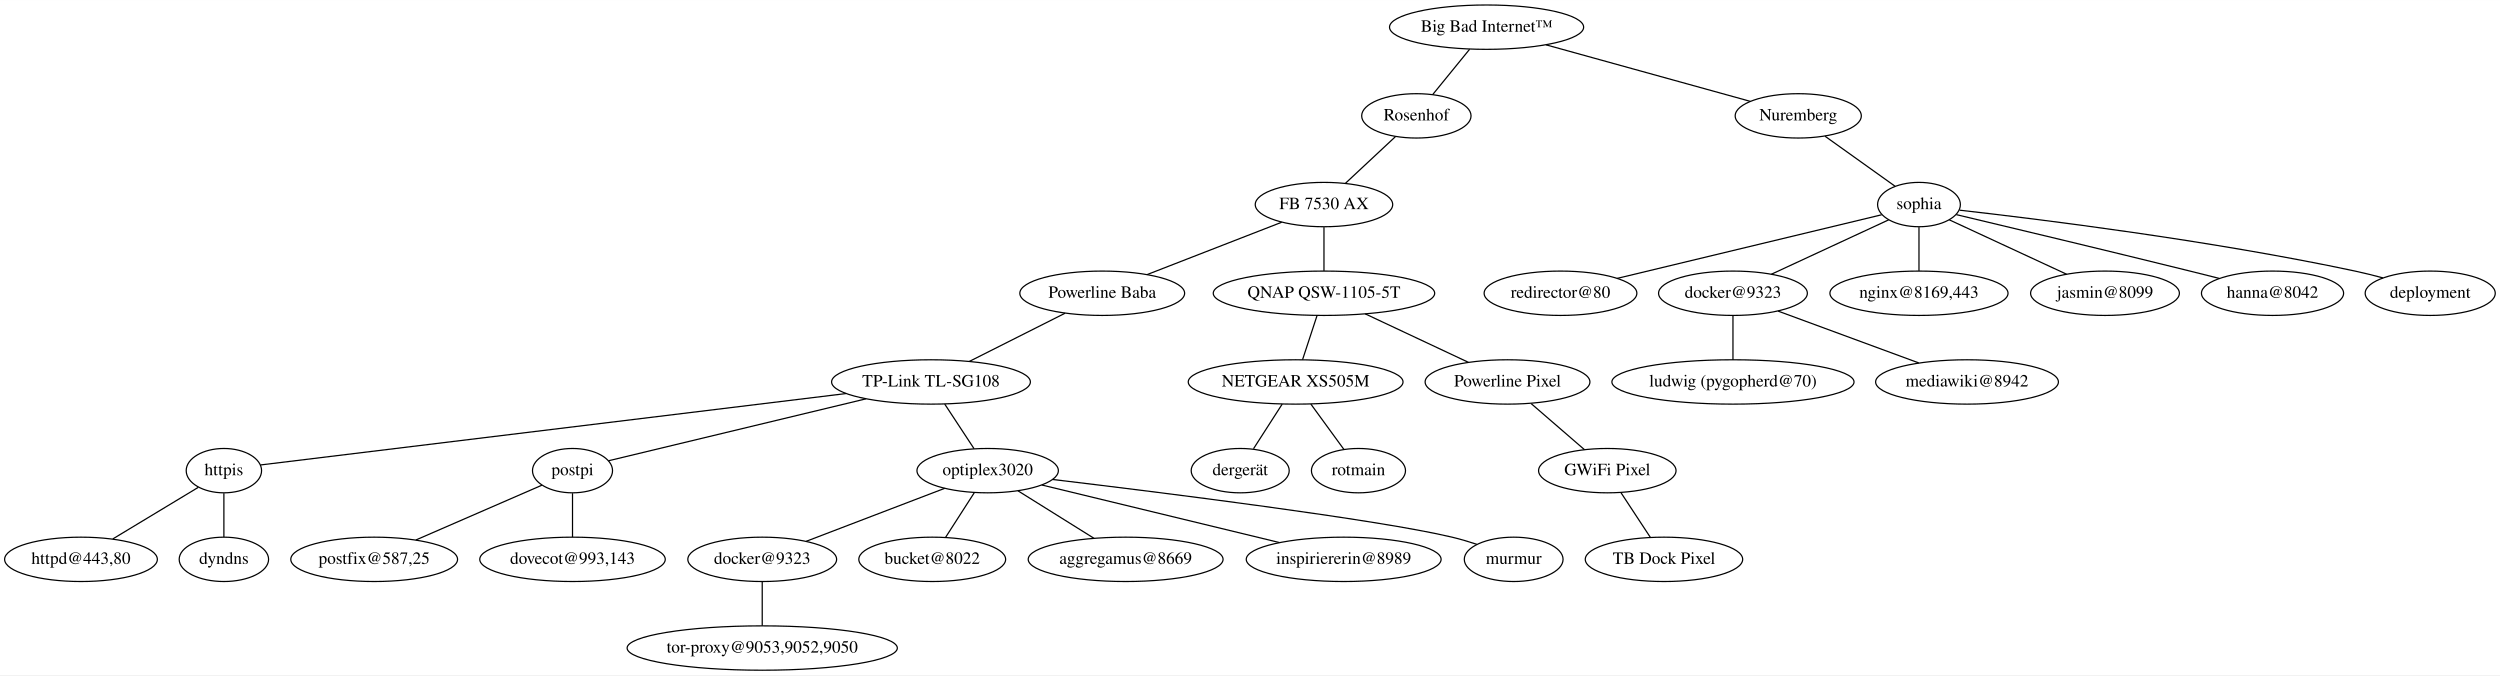
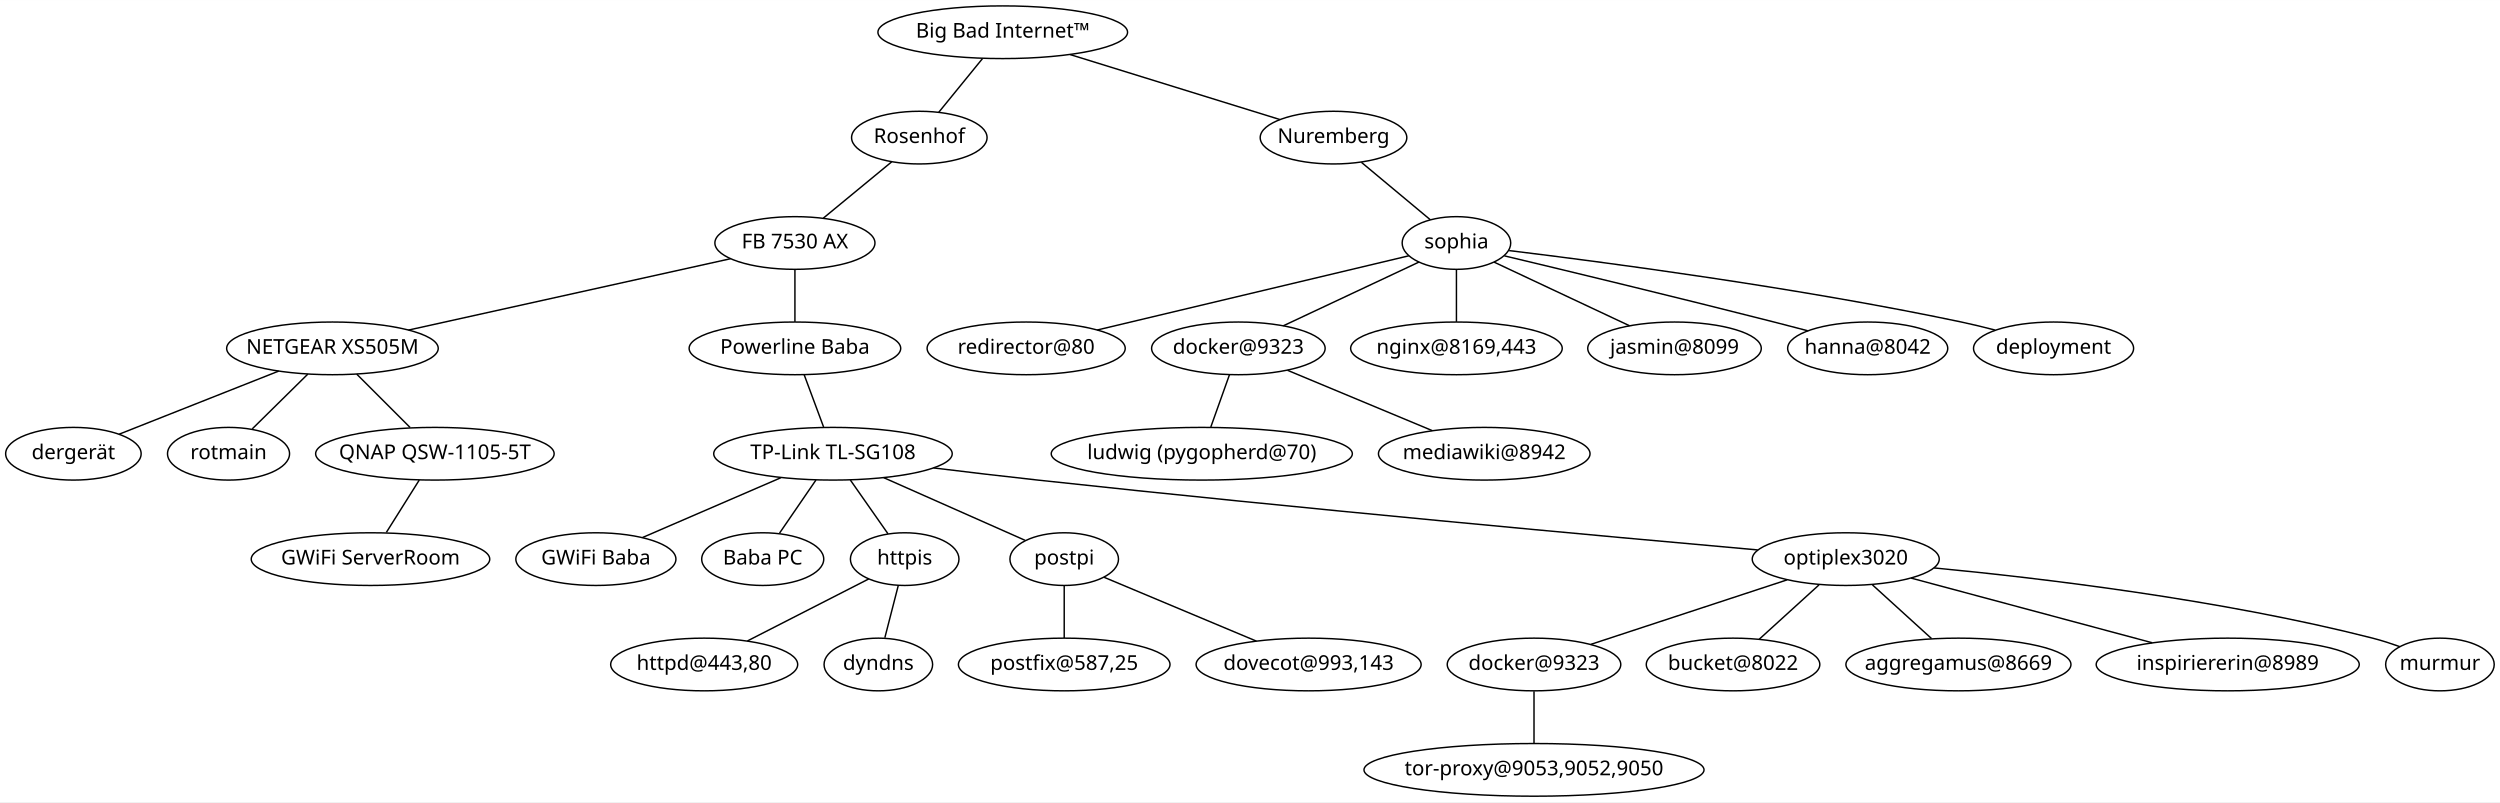
- <svg xmlns="http://www.w3.org/2000/svg" width="2029pt" height="548pt" viewBox="0.00 0.00 2029.39 548.00">
+ <svg xmlns="http://www.w3.org/2000/svg" width="1708pt" height="548pt" viewBox="0.00 0.00 1708.19 548.00">
  <g id="graph0" class="graph" transform="scale(1 1) rotate(0) translate(4 544)">
-     <polygon fill="white" stroke="transparent" points="-4,4 -4,-544 2025.39,-544 2025.39,4 -4,4" />
+     <polygon fill="white" stroke="transparent" points="-4,4 -4,-544 1704.19,-544 1704.19,4 -4,4" />
    <g id="node1" class="node">
-       <ellipse fill="none" stroke="black" cx="1202.74" cy="-522" rx="78.79" ry="18" />
-       <text text-anchor="middle" x="1202.74" y="-518.3" font-family="Times,serif" font-size="14.00">Big Bad Internet™</text>
+       <ellipse fill="none" stroke="black" cx="681.15" cy="-522" rx="85.29" ry="18" />
+       <text text-anchor="middle" x="681.15" y="-518.3" font-family="Unifont" font-size="14.00">Big Bad Internet™</text>
    </g>
    <g id="node2" class="node">
-       <ellipse fill="none" stroke="black" cx="1145.74" cy="-450" rx="44.39" ry="18" />
-       <text text-anchor="middle" x="1145.74" y="-446.3" font-family="Times,serif" font-size="14.00">Rosenhof</text>
+       <ellipse fill="none" stroke="black" cx="624.15" cy="-450" rx="46.29" ry="18" />
+       <text text-anchor="middle" x="624.15" y="-446.3" font-family="Unifont" font-size="14.00">Rosenhof</text>
    </g>
    <g id="edge1" class="edge">
-       <path fill="none" stroke="black" d="M1188.95,-504.05C1179.85,-492.89 1168.01,-478.34 1159.02,-467.31" />
+       <path fill="none" stroke="black" d="M667.35,-504.05C658.25,-492.89 646.41,-478.34 637.42,-467.31" />
    </g>
    <g id="node26" class="node">
-       <ellipse fill="none" stroke="black" cx="1455.74" cy="-450" rx="51.19" ry="18" />
-       <text text-anchor="middle" x="1455.74" y="-446.3" font-family="Times,serif" font-size="14.00">Nuremberg</text>
+       <ellipse fill="none" stroke="black" cx="907.15" cy="-450" rx="50.09" ry="18" />
+       <text text-anchor="middle" x="907.15" y="-446.3" font-family="Unifont" font-size="14.00">Nuremberg</text>
    </g>
    <g id="edge25" class="edge">
-       <path fill="none" stroke="black" d="M1250.93,-507.67C1299.1,-494.34 1372.25,-474.1 1416.85,-461.76" />
+       <path fill="none" stroke="black" d="M727.15,-506.75C769.48,-493.64 831.45,-474.45 870.52,-462.35" />
    </g>
    <g id="node3" class="node">
-       <ellipse fill="none" stroke="black" cx="1070.74" cy="-378" rx="55.79" ry="18" />
-       <text text-anchor="middle" x="1070.74" y="-374.3" font-family="Times,serif" font-size="14.00">FB 7530 AX</text>
+       <ellipse fill="none" stroke="black" cx="539.15" cy="-378" rx="54.69" ry="18" />
+       <text text-anchor="middle" x="539.15" y="-374.3" font-family="Unifont" font-size="14.00">FB 7530 AX</text>
    </g>
    <g id="edge2" class="edge">
-       <path fill="none" stroke="black" d="M1128.73,-433.12C1116.62,-421.82 1100.42,-406.7 1088.22,-395.31" />
+       <path fill="none" stroke="black" d="M605.28,-433.46C591.39,-422.03 572.56,-406.52 558.55,-394.98" />
    </g>
    <g id="node4" class="node">
-       <ellipse fill="none" stroke="black" cx="890.74" cy="-306" rx="66.89" ry="18" />
-       <text text-anchor="middle" x="890.74" y="-302.3" font-family="Times,serif" font-size="14.00">Powerline Baba</text>
+       <ellipse fill="none" stroke="black" cx="223.15" cy="-306" rx="72.29" ry="18" />
+       <text text-anchor="middle" x="223.15" y="-302.3" font-family="Unifont" font-size="14.00">NETGEAR XS505M</text>
    </g>
    <g id="edge3" class="edge">
-       <path fill="none" stroke="black" d="M1036.46,-363.67C1005.15,-351.49 959,-333.54 927.06,-321.12" />
+       <path fill="none" stroke="black" d="M495.21,-367.27C437.55,-354.49 336.49,-332.11 275.11,-318.51" />
+     </g>
+     <g id="node9" class="node">
+       <ellipse fill="none" stroke="black" cx="539.15" cy="-306" rx="72.29" ry="18" />
+       <text text-anchor="middle" x="539.15" y="-302.3" font-family="Unifont" font-size="14.00">Powerline Baba</text>
+     </g>
+     <g id="edge8" class="edge">
+       <path fill="none" stroke="black" d="M539.15,-359.7C539.15,-348.85 539.15,-334.92 539.15,-324.1" />
    </g>
    <g id="node5" class="node">
-       <ellipse fill="none" stroke="black" cx="1070.74" cy="-306" rx="89.88" ry="18" />
-       <text text-anchor="middle" x="1070.74" y="-302.3" font-family="Times,serif" font-size="14.00">QNAP QSW-1105-5T</text>
+       <ellipse fill="none" stroke="black" cx="46.15" cy="-234" rx="46.29" ry="18" />
+       <text text-anchor="middle" x="46.15" y="-230.3" font-family="Unifont" font-size="14.00">dergerät</text>
    </g>
    <g id="edge4" class="edge">
-       <path fill="none" stroke="black" d="M1070.74,-359.7C1070.74,-348.85 1070.74,-334.92 1070.74,-324.1" />
+       <path fill="none" stroke="black" d="M186.47,-290.5C154.27,-277.76 107.94,-259.44 77.45,-247.38" />
+     </g>
+     <g id="node6" class="node">
+       <ellipse fill="none" stroke="black" cx="152.15" cy="-234" rx="41.69" ry="18" />
+       <text text-anchor="middle" x="152.15" y="-230.3" font-family="Unifont" font-size="14.00">rotmain</text>
+     </g>
+     <g id="edge5" class="edge">
+       <path fill="none" stroke="black" d="M206.32,-288.41C194.84,-277.09 179.71,-262.18 168.36,-250.99" />
+     </g>
+     <g id="node7" class="node">
+       <ellipse fill="none" stroke="black" cx="293.15" cy="-234" rx="81.49" ry="18" />
+       <text text-anchor="middle" x="293.15" y="-230.3" font-family="Unifont" font-size="14.00">QNAP QSW-1105-5T</text>
+     </g>
+     <g id="edge6" class="edge">
+       <path fill="none" stroke="black" d="M239.73,-288.41C250.73,-277.41 265.12,-263.03 276.19,-251.96" />
+     </g>
+     <g id="node8" class="node">
+       <ellipse fill="none" stroke="black" cx="249.15" cy="-162" rx="81.49" ry="18" />
+       <text text-anchor="middle" x="249.15" y="-158.3" font-family="Unifont" font-size="14.00">GWiFi ServerRoom</text>
+     </g>
+     <g id="edge7" class="edge">
+       <path fill="none" stroke="black" d="M282.49,-216.05C275.68,-205.21 266.86,-191.18 260,-180.28" />
+     </g>
+     <g id="node10" class="node">
+       <ellipse fill="none" stroke="black" cx="565.15" cy="-234" rx="81.49" ry="18" />
+       <text text-anchor="middle" x="565.15" y="-230.3" font-family="Unifont" font-size="14.00">TP-Link TL-SG108</text>
+     </g>
+     <g id="edge9" class="edge">
+       <path fill="none" stroke="black" d="M545.44,-288.05C549.47,-277.21 554.68,-263.18 558.73,-252.28" />
    </g>
    <g id="node11" class="node">
-       <ellipse fill="none" stroke="black" cx="751.74" cy="-234" rx="80.69" ry="18" />
-       <text text-anchor="middle" x="751.74" y="-230.3" font-family="Times,serif" font-size="14.00">TP-Link TL-SG108</text>
+       <ellipse fill="none" stroke="black" cx="403.15" cy="-162" rx="54.69" ry="18" />
+       <text text-anchor="middle" x="403.15" y="-158.3" font-family="Unifont" font-size="14.00">GWiFi Baba</text>
    </g>
    <g id="edge10" class="edge">
-       <path fill="none" stroke="black" d="M860.58,-289.81C837.59,-278.23 806.03,-262.34 782.81,-250.64" />
-     </g>
-     <g id="node6" class="node">
-       <ellipse fill="none" stroke="black" cx="1047.74" cy="-234" rx="87.18" ry="18" />
-       <text text-anchor="middle" x="1047.74" y="-230.3" font-family="Times,serif" font-size="14.00">NETGEAR XS505M</text>
-     </g>
-     <g id="edge5" class="edge">
-       <path fill="none" stroke="black" d="M1065.06,-287.7C1061.49,-276.85 1056.92,-262.92 1053.36,-252.1" />
-     </g>
-     <g id="node8" class="node">
-       <ellipse fill="none" stroke="black" cx="1219.74" cy="-234" rx="66.89" ry="18" />
-       <text text-anchor="middle" x="1219.74" y="-230.3" font-family="Times,serif" font-size="14.00">Powerline Pixel</text>
-     </g>
-     <g id="edge7" class="edge">
-       <path fill="none" stroke="black" d="M1104.18,-289.29C1129.24,-277.52 1163.3,-261.52 1187.95,-249.94" />
-     </g>
-     <g id="node7" class="node">
-       <ellipse fill="none" stroke="black" cx="1002.74" cy="-162" rx="39.79" ry="18" />
-       <text text-anchor="middle" x="1002.74" y="-158.3" font-family="Times,serif" font-size="14.00">dergerät</text>
-     </g>
-     <g id="edge6" class="edge">
-       <path fill="none" stroke="black" d="M1036.85,-216.05C1029.78,-205.05 1020.59,-190.76 1013.54,-179.79" />
+       <path fill="none" stroke="black" d="M529.59,-217.64C501.37,-205.44 462.27,-188.55 435.05,-176.78" />
    </g>
    <g id="node12" class="node">
-       <ellipse fill="none" stroke="black" cx="1098.74" cy="-162" rx="38.19" ry="18" />
-       <text text-anchor="middle" x="1098.74" y="-158.3" font-family="Times,serif" font-size="14.00">rotmain</text>
+       <ellipse fill="none" stroke="black" cx="517.15" cy="-162" rx="41.69" ry="18" />
+       <text text-anchor="middle" x="517.15" y="-158.3" font-family="Unifont" font-size="14.00">Baba PC</text>
    </g>
    <g id="edge11" class="edge">
-       <path fill="none" stroke="black" d="M1060.09,-216.05C1068.23,-204.89 1078.82,-190.34 1086.86,-179.31" />
-     </g>
-     <g id="node9" class="node">
-       <ellipse fill="none" stroke="black" cx="1300.74" cy="-162" rx="55.79" ry="18" />
-       <text text-anchor="middle" x="1300.74" y="-158.3" font-family="Times,serif" font-size="14.00">GWiFi Pixel</text>
-     </g>
-     <g id="edge8" class="edge">
-       <path fill="none" stroke="black" d="M1238.94,-216.41C1252.04,-205.09 1269.3,-190.18 1282.24,-178.99" />
-     </g>
-     <g id="node10" class="node">
-       <ellipse fill="none" stroke="black" cx="1346.74" cy="-90" rx="63.89" ry="18" />
-       <text text-anchor="middle" x="1346.74" y="-86.3" font-family="Times,serif" font-size="14.00">TB Dock Pixel</text>
-     </g>
-     <g id="edge9" class="edge">
-       <path fill="none" stroke="black" d="M1311.88,-144.05C1319.11,-133.05 1328.5,-118.76 1335.71,-107.79" />
+       <path fill="none" stroke="black" d="M553.53,-216.05C545.98,-205.05 536.18,-190.76 528.66,-179.79" />
    </g>
    <g id="node13" class="node">
-       <ellipse fill="none" stroke="black" cx="177.74" cy="-162" rx="30.59" ry="18" />
-       <text text-anchor="middle" x="177.74" y="-158.3" font-family="Times,serif" font-size="14.00">httpis</text>
+       <ellipse fill="none" stroke="black" cx="614.15" cy="-162" rx="37.09" ry="18" />
+       <text text-anchor="middle" x="614.15" y="-158.3" font-family="Unifont" font-size="14.00">httpis</text>
    </g>
    <g id="edge12" class="edge">
-       <path fill="none" stroke="black" d="M682.79,-224.59C557.09,-209.26 295.5,-177.36 207.42,-166.62" />
+       <path fill="none" stroke="black" d="M577.01,-216.05C584.82,-204.89 595.01,-190.34 602.73,-179.31" />
    </g>
    <g id="node16" class="node">
-       <ellipse fill="none" stroke="black" cx="460.74" cy="-162" rx="32.49" ry="18" />
-       <text text-anchor="middle" x="460.74" y="-158.3" font-family="Times,serif" font-size="14.00">postpi</text>
+       <ellipse fill="none" stroke="black" cx="723.15" cy="-162" rx="37.09" ry="18" />
+       <text text-anchor="middle" x="723.15" y="-158.3" font-family="Unifont" font-size="14.00">postpi</text>
    </g>
    <g id="edge15" class="edge">
-       <path fill="none" stroke="black" d="M699.05,-220.32C637.79,-205.59 538.87,-181.79 490,-170.04" />
+       <path fill="none" stroke="black" d="M599.82,-217.64C628.89,-204.76 669.8,-186.64 696.39,-174.85" />
    </g>
    <g id="node19" class="node">
-       <ellipse fill="none" stroke="black" cx="797.74" cy="-162" rx="57.39" ry="18" />
-       <text text-anchor="middle" x="797.74" y="-158.3" font-family="Times,serif" font-size="14.00">optiplex3020</text>
+       <ellipse fill="none" stroke="black" cx="1257.15" cy="-162" rx="63.89" ry="18" />
+       <text text-anchor="middle" x="1257.15" y="-158.3" font-family="Unifont" font-size="14.00">optiplex3020</text>
    </g>
    <g id="edge18" class="edge">
-       <path fill="none" stroke="black" d="M762.88,-216.05C770.11,-205.05 779.5,-190.76 786.71,-179.79" />
+       <path fill="none" stroke="black" d="M633.82,-224.31C656.52,-221.53 681.9,-218.53 705.15,-216 883.88,-196.57 1095.6,-177.28 1197.06,-168.27" />
    </g>
    <g id="node14" class="node">
-       <ellipse fill="none" stroke="black" cx="61.74" cy="-90" rx="61.99" ry="18" />
-       <text text-anchor="middle" x="61.74" y="-86.3" font-family="Times,serif" font-size="14.00">httpd@443,80</text>
+       <ellipse fill="none" stroke="black" cx="477.15" cy="-90" rx="63.89" ry="18" />
+       <text text-anchor="middle" x="477.15" y="-86.3" font-family="Unifont" font-size="14.00">httpd@443,80</text>
    </g>
    <g id="edge13" class="edge">
-       <path fill="none" stroke="black" d="M157.01,-148.49C137.59,-136.77 108.5,-119.22 87.58,-106.59" />
+       <path fill="none" stroke="black" d="M589.65,-148.49C566.41,-136.61 531.44,-118.74 506.67,-106.09" />
    </g>
    <g id="node15" class="node">
-       <ellipse fill="none" stroke="black" cx="177.74" cy="-90" rx="36.29" ry="18" />
-       <text text-anchor="middle" x="177.74" y="-86.3" font-family="Times,serif" font-size="14.00">dyndns</text>
+       <ellipse fill="none" stroke="black" cx="596.15" cy="-90" rx="37.09" ry="18" />
+       <text text-anchor="middle" x="596.15" y="-86.3" font-family="Unifont" font-size="14.00">dyndns</text>
    </g>
    <g id="edge14" class="edge">
-       <path fill="none" stroke="black" d="M177.74,-143.7C177.74,-132.85 177.74,-118.92 177.74,-108.1" />
+       <path fill="none" stroke="black" d="M609.79,-144.05C607,-133.21 603.39,-119.18 600.59,-108.28" />
    </g>
    <g id="node17" class="node">
-       <ellipse fill="none" stroke="black" cx="299.74" cy="-90" rx="67.69" ry="18" />
-       <text text-anchor="middle" x="299.74" y="-86.3" font-family="Times,serif" font-size="14.00">postfix@587,25</text>
+       <ellipse fill="none" stroke="black" cx="723.15" cy="-90" rx="72.29" ry="18" />
+       <text text-anchor="middle" x="723.15" y="-86.3" font-family="Unifont" font-size="14.00">postfix@587,25</text>
    </g>
    <g id="edge16" class="edge">
-       <path fill="none" stroke="black" d="M435.94,-150.22C408.51,-138.29 364.15,-119 333.55,-105.7" />
+       <path fill="none" stroke="black" d="M723.15,-143.7C723.15,-132.85 723.15,-118.92 723.15,-108.1" />
    </g>
    <g id="node18" class="node">
-       <ellipse fill="none" stroke="black" cx="460.74" cy="-90" rx="75.29" ry="18" />
-       <text text-anchor="middle" x="460.74" y="-86.3" font-family="Times,serif" font-size="14.00">dovecot@993,143</text>
+       <ellipse fill="none" stroke="black" cx="890.15" cy="-90" rx="76.89" ry="18" />
+       <text text-anchor="middle" x="890.15" y="-86.3" font-family="Unifont" font-size="14.00">dovecot@993,143</text>
    </g>
    <g id="edge17" class="edge">
-       <path fill="none" stroke="black" d="M460.74,-143.7C460.74,-132.85 460.74,-118.92 460.74,-108.1" />
+       <path fill="none" stroke="black" d="M750.35,-149.6C778.72,-137.7 823.33,-119.01 854.51,-105.94" />
    </g>
    <g id="node20" class="node">
-       <ellipse fill="none" stroke="black" cx="614.74" cy="-90" rx="60.39" ry="18" />
-       <text text-anchor="middle" x="614.74" y="-86.3" font-family="Times,serif" font-size="14.00">docker@9323</text>
+       <ellipse fill="none" stroke="black" cx="1044.15" cy="-90" rx="59.29" ry="18" />
+       <text text-anchor="middle" x="1044.15" y="-86.3" font-family="Unifont" font-size="14.00">docker@9323</text>
    </g>
    <g id="edge19" class="edge">
-       <path fill="none" stroke="black" d="M762.89,-147.67C730.64,-135.33 682.91,-117.07 650.4,-104.64" />
+       <path fill="none" stroke="black" d="M1217.08,-147.83C1178.64,-135.2 1120.97,-116.25 1082.95,-103.75" />
    </g>
    <g id="node22" class="node">
-       <ellipse fill="none" stroke="black" cx="752.74" cy="-90" rx="59.59" ry="18" />
-       <text text-anchor="middle" x="752.74" y="-86.3" font-family="Times,serif" font-size="14.00">bucket@8022</text>
+       <ellipse fill="none" stroke="black" cx="1180.15" cy="-90" rx="59.29" ry="18" />
+       <text text-anchor="middle" x="1180.15" y="-86.3" font-family="Unifont" font-size="14.00">bucket@8022</text>
    </g>
    <g id="edge21" class="edge">
-       <path fill="none" stroke="black" d="M786.85,-144.05C779.78,-133.05 770.59,-118.76 763.54,-107.79" />
+       <path fill="none" stroke="black" d="M1238.9,-144.41C1226.53,-133.17 1210.28,-118.39 1198,-107.23" />
    </g>
    <g id="node23" class="node">
-       <ellipse fill="none" stroke="black" cx="909.74" cy="-90" rx="79.09" ry="18" />
-       <text text-anchor="middle" x="909.74" y="-86.3" font-family="Times,serif" font-size="14.00">aggregamus@8669</text>
+       <ellipse fill="none" stroke="black" cx="1334.15" cy="-90" rx="76.89" ry="18" />
+       <text text-anchor="middle" x="1334.15" y="-86.3" font-family="Unifont" font-size="14.00">aggregamus@8669</text>
    </g>
    <g id="edge22" class="edge">
-       <path fill="none" stroke="black" d="M822.32,-145.64C840.61,-134.21 865.51,-118.65 884.06,-107.06" />
+       <path fill="none" stroke="black" d="M1275.39,-144.41C1287.58,-133.33 1303.55,-118.82 1315.76,-107.71" />
    </g>
    <g id="node24" class="node">
-       <ellipse fill="none" stroke="black" cx="1086.74" cy="-90" rx="79.09" ry="18" />
-       <text text-anchor="middle" x="1086.74" y="-86.3" font-family="Times,serif" font-size="14.00">inspiriererin@8989</text>
+       <ellipse fill="none" stroke="black" cx="1518.15" cy="-90" rx="89.88" ry="18" />
+       <text text-anchor="middle" x="1518.15" y="-86.3" font-family="Unifont" font-size="14.00">inspiriererin@8989</text>
    </g>
    <g id="edge23" class="edge">
-       <path fill="none" stroke="black" d="M841.64,-150.37C893.43,-137.82 979.46,-116.99 1034.6,-103.63" />
+       <path fill="none" stroke="black" d="M1301.72,-149.05C1347.43,-136.78 1418.48,-117.73 1466.59,-104.83" />
    </g>
    <g id="node25" class="node">
-       <ellipse fill="none" stroke="black" cx="1224.74" cy="-90" rx="40.09" ry="18" />
-       <text text-anchor="middle" x="1224.74" y="-86.3" font-family="Times,serif" font-size="14.00">murmur</text>
+       <ellipse fill="none" stroke="black" cx="1663.15" cy="-90" rx="37.09" ry="18" />
+       <text text-anchor="middle" x="1663.15" y="-86.3" font-family="Unifont" font-size="14.00">murmur</text>
    </g>
    <g id="edge24" class="edge">
-       <path fill="none" stroke="black" d="M850.27,-154.86C938.85,-144.28 1114.22,-122.41 1174.74,-108 1181.34,-106.43 1188.31,-104.35 1194.87,-102.18" />
+       <path fill="none" stroke="black" d="M1317.46,-155.98C1389.58,-149.1 1513.55,-134.46 1617.15,-108 1623.25,-106.44 1629.67,-104.36 1635.71,-102.2" />
    </g>
    <g id="node21" class="node">
-       <ellipse fill="none" stroke="black" cx="614.74" cy="-18" rx="109.68" ry="18" />
-       <text text-anchor="middle" x="614.74" y="-14.3" font-family="Times,serif" font-size="14.00">tor-proxy@9053,9052,9050</text>
+       <ellipse fill="none" stroke="black" cx="1044.15" cy="-18" rx="116.18" ry="18" />
+       <text text-anchor="middle" x="1044.15" y="-14.3" font-family="Unifont" font-size="14.00">tor-proxy@9053,9052,9050</text>
    </g>
    <g id="edge20" class="edge">
-       <path fill="none" stroke="black" d="M614.74,-71.7C614.74,-60.85 614.74,-46.92 614.74,-36.1" />
+       <path fill="none" stroke="black" d="M1044.15,-71.7C1044.15,-60.85 1044.15,-46.92 1044.15,-36.1" />
    </g>
    <g id="node27" class="node">
-       <ellipse fill="none" stroke="black" cx="1553.74" cy="-378" rx="33.6" ry="18" />
-       <text text-anchor="middle" x="1553.74" y="-374.3" font-family="Times,serif" font-size="14.00">sophia</text>
+       <ellipse fill="none" stroke="black" cx="991.15" cy="-378" rx="37.09" ry="18" />
+       <text text-anchor="middle" x="991.15" y="-374.3" font-family="Unifont" font-size="14.00">sophia</text>
    </g>
    <g id="edge26" class="edge">
-       <path fill="none" stroke="black" d="M1477.49,-433.46C1494.52,-421.3 1517.99,-404.54 1534.38,-392.83" />
+       <path fill="none" stroke="black" d="M926.21,-433.12C940.34,-421.34 959.48,-405.39 973.31,-393.86" />
    </g>
    <g id="node28" class="node">
-       <ellipse fill="none" stroke="black" cx="1262.74" cy="-306" rx="61.99" ry="18" />
-       <text text-anchor="middle" x="1262.74" y="-302.3" font-family="Times,serif" font-size="14.00">redirector@80</text>
+       <ellipse fill="none" stroke="black" cx="697.15" cy="-306" rx="67.69" ry="18" />
+       <text text-anchor="middle" x="697.15" y="-302.3" font-family="Unifont" font-size="14.00">redirector@80</text>
    </g>
    <g id="edge31" class="edge">
-       <path fill="none" stroke="black" d="M1523.43,-369.71C1472.33,-357.42 1368.78,-332.51 1308.71,-318.06" />
+       <path fill="none" stroke="black" d="M958.56,-369.24C906.91,-356.94 805.93,-332.9 745.71,-318.56" />
    </g>
    <g id="node29" class="node">
-       <ellipse fill="none" stroke="black" cx="1402.74" cy="-306" rx="60.39" ry="18" />
-       <text text-anchor="middle" x="1402.74" y="-302.3" font-family="Times,serif" font-size="14.00">docker@9323</text>
+       <ellipse fill="none" stroke="black" cx="842.15" cy="-306" rx="59.29" ry="18" />
+       <text text-anchor="middle" x="842.15" y="-302.3" font-family="Unifont" font-size="14.00">docker@9323</text>
    </g>
    <g id="edge28" class="edge">
-       <path fill="none" stroke="black" d="M1529.15,-365.6C1503.16,-353.55 1462.1,-334.52 1433.88,-321.43" />
+       <path fill="none" stroke="black" d="M965.53,-364.97C939.82,-352.89 900.2,-334.28 872.83,-321.41" />
    </g>
    <g id="node30" class="node">
-       <ellipse fill="none" stroke="black" cx="1553.74" cy="-306" rx="72.29" ry="18" />
-       <text text-anchor="middle" x="1553.74" y="-302.3" font-family="Times,serif" font-size="14.00">nginx@8169,443</text>
+       <ellipse fill="none" stroke="black" cx="991.15" cy="-306" rx="72.29" ry="18" />
+       <text text-anchor="middle" x="991.15" y="-302.3" font-family="Unifont" font-size="14.00">nginx@8169,443</text>
    </g>
    <g id="edge27" class="edge">
-       <path fill="none" stroke="black" d="M1553.74,-359.7C1553.74,-348.85 1553.74,-334.92 1553.74,-324.1" />
+       <path fill="none" stroke="black" d="M991.15,-359.7C991.15,-348.85 991.15,-334.92 991.15,-324.1" />
    </g>
    <g id="node33" class="node">
-       <ellipse fill="none" stroke="black" cx="1704.74" cy="-306" rx="60.39" ry="18" />
-       <text text-anchor="middle" x="1704.74" y="-302.3" font-family="Times,serif" font-size="14.00">jasmin@8099</text>
+       <ellipse fill="none" stroke="black" cx="1140.15" cy="-306" rx="59.29" ry="18" />
+       <text text-anchor="middle" x="1140.15" y="-302.3" font-family="Unifont" font-size="14.00">jasmin@8099</text>
    </g>
    <g id="edge32" class="edge">
-       <path fill="none" stroke="black" d="M1578.34,-365.6C1604.33,-353.55 1645.39,-334.52 1673.61,-321.43" />
+       <path fill="none" stroke="black" d="M1016.76,-364.97C1042.47,-352.89 1082.09,-334.28 1109.46,-321.41" />
    </g>
    <g id="node34" class="node">
-       <ellipse fill="none" stroke="black" cx="1840.74" cy="-306" rx="57.69" ry="18" />
-       <text text-anchor="middle" x="1840.74" y="-302.3" font-family="Times,serif" font-size="14.00">hanna@8042</text>
+       <ellipse fill="none" stroke="black" cx="1272.15" cy="-306" rx="54.69" ry="18" />
+       <text text-anchor="middle" x="1272.15" y="-302.3" font-family="Unifont" font-size="14.00">hanna@8042</text>
    </g>
    <g id="edge33" class="edge">
-       <path fill="none" stroke="black" d="M1584.02,-369.83C1626.46,-359.75 1706.05,-340.74 1773.74,-324 1781.43,-322.1 1789.61,-320.05 1797.51,-318.05" />
+       <path fill="none" stroke="black" d="M1023.92,-369.21C1066.45,-359.06 1142.95,-340.62 1208.15,-324 1215.61,-322.1 1223.55,-320.03 1231.21,-318.01" />
    </g>
    <g id="node35" class="node">
-       <ellipse fill="none" stroke="black" cx="1968.74" cy="-306" rx="52.79" ry="18" />
-       <text text-anchor="middle" x="1968.74" y="-302.3" font-family="Times,serif" font-size="14.00">deployment</text>
+       <ellipse fill="none" stroke="black" cx="1399.15" cy="-306" rx="54.69" ry="18" />
+       <text text-anchor="middle" x="1399.15" y="-302.3" font-family="Unifont" font-size="14.00">deployment</text>
    </g>
    <g id="edge34" class="edge">
-       <path fill="none" stroke="black" d="M1586.69,-373.44C1649.54,-366.35 1790.75,-348.96 1907.74,-324 1915.16,-322.42 1923.01,-320.45 1930.53,-318.43" />
+       <path fill="none" stroke="black" d="M1027.14,-372.81C1090.15,-365.17 1224.38,-347.59 1336.15,-324 1343.68,-322.41 1351.66,-320.46 1359.31,-318.47" />
    </g>
    <g id="node31" class="node">
-       <ellipse fill="none" stroke="black" cx="1402.74" cy="-234" rx="98.28" ry="18" />
-       <text text-anchor="middle" x="1402.74" y="-230.3" font-family="Times,serif" font-size="14.00">ludwig (pygopherd@70)</text>
+       <ellipse fill="none" stroke="black" cx="817.15" cy="-234" rx="102.88" ry="18" />
+       <text text-anchor="middle" x="817.15" y="-230.3" font-family="Unifont" font-size="14.00">ludwig (pygopherd@70)</text>
    </g>
    <g id="edge29" class="edge">
-       <path fill="none" stroke="black" d="M1402.74,-287.7C1402.74,-276.85 1402.74,-262.92 1402.74,-252.1" />
+       <path fill="none" stroke="black" d="M836.09,-288.05C832.22,-277.21 827.21,-263.18 823.32,-252.28" />
    </g>
    <g id="node32" class="node">
-       <ellipse fill="none" stroke="black" cx="1592.74" cy="-234" rx="74.19" ry="18" />
-       <text text-anchor="middle" x="1592.74" y="-230.3" font-family="Times,serif" font-size="14.00">mediawiki@8942</text>
+       <ellipse fill="none" stroke="black" cx="1010.15" cy="-234" rx="72.29" ry="18" />
+       <text text-anchor="middle" x="1010.15" y="-230.3" font-family="Unifont" font-size="14.00">mediawiki@8942</text>
    </g>
    <g id="edge30" class="edge">
-       <path fill="none" stroke="black" d="M1439.38,-291.5C1472.16,-279.43 1520.08,-261.77 1553.61,-249.42" />
+       <path fill="none" stroke="black" d="M875.74,-291C904.37,-279.07 945.4,-261.98 974.58,-249.82" />
    </g>
  </g>
</svg>
